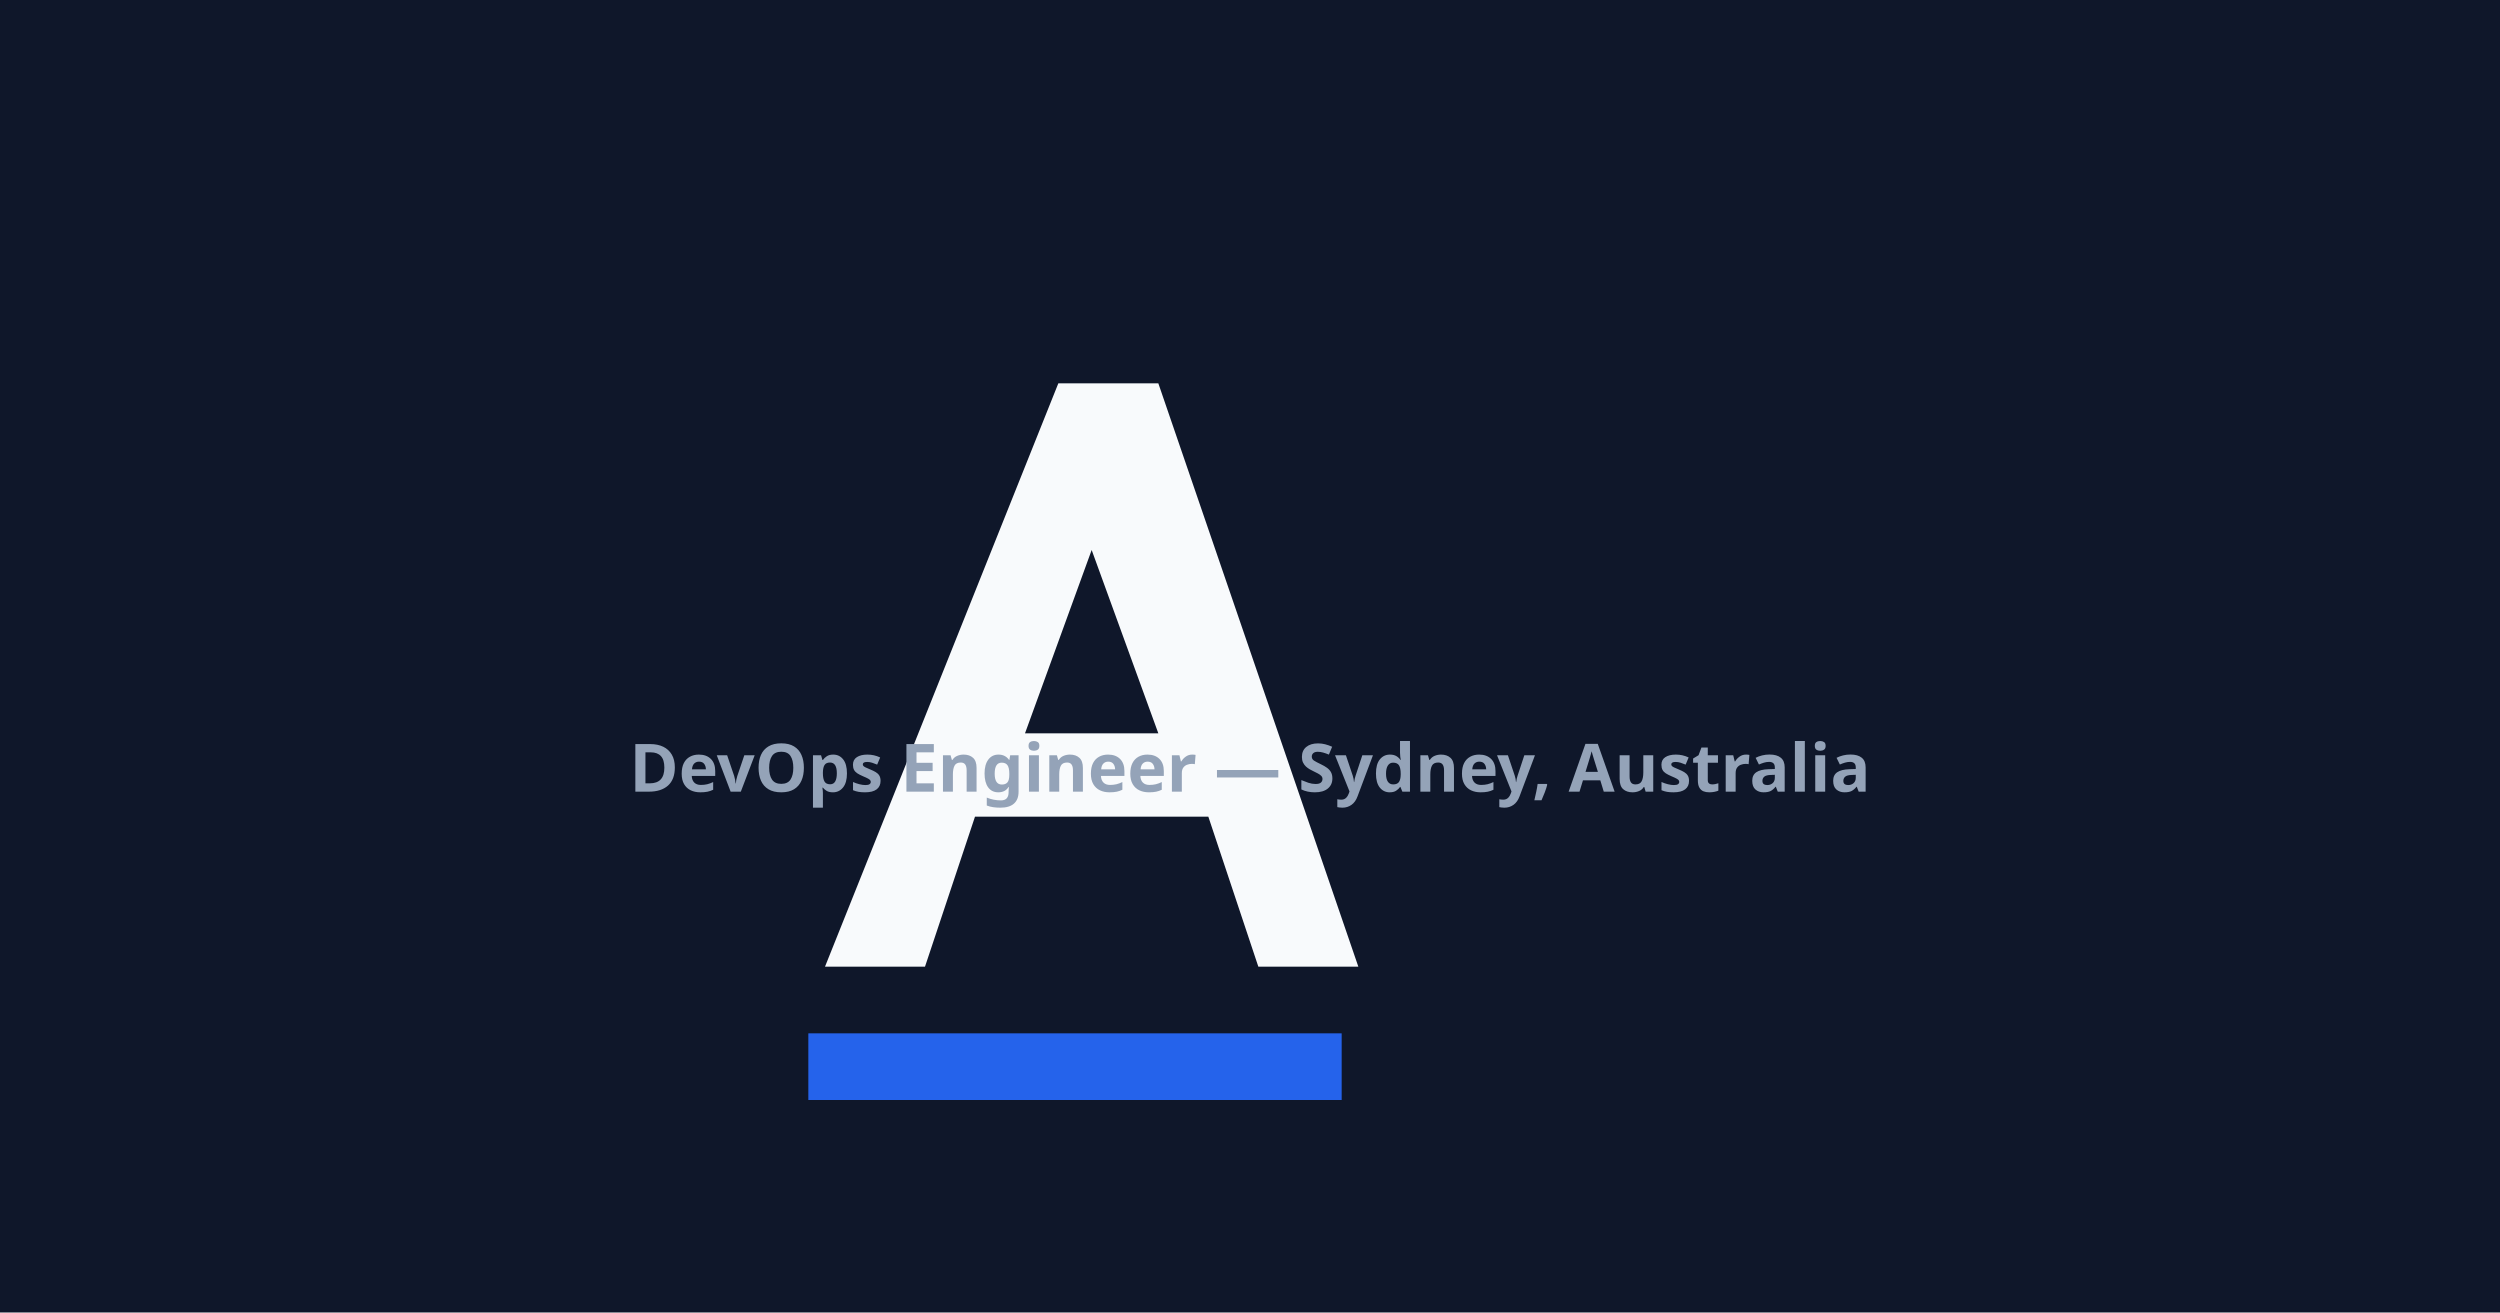
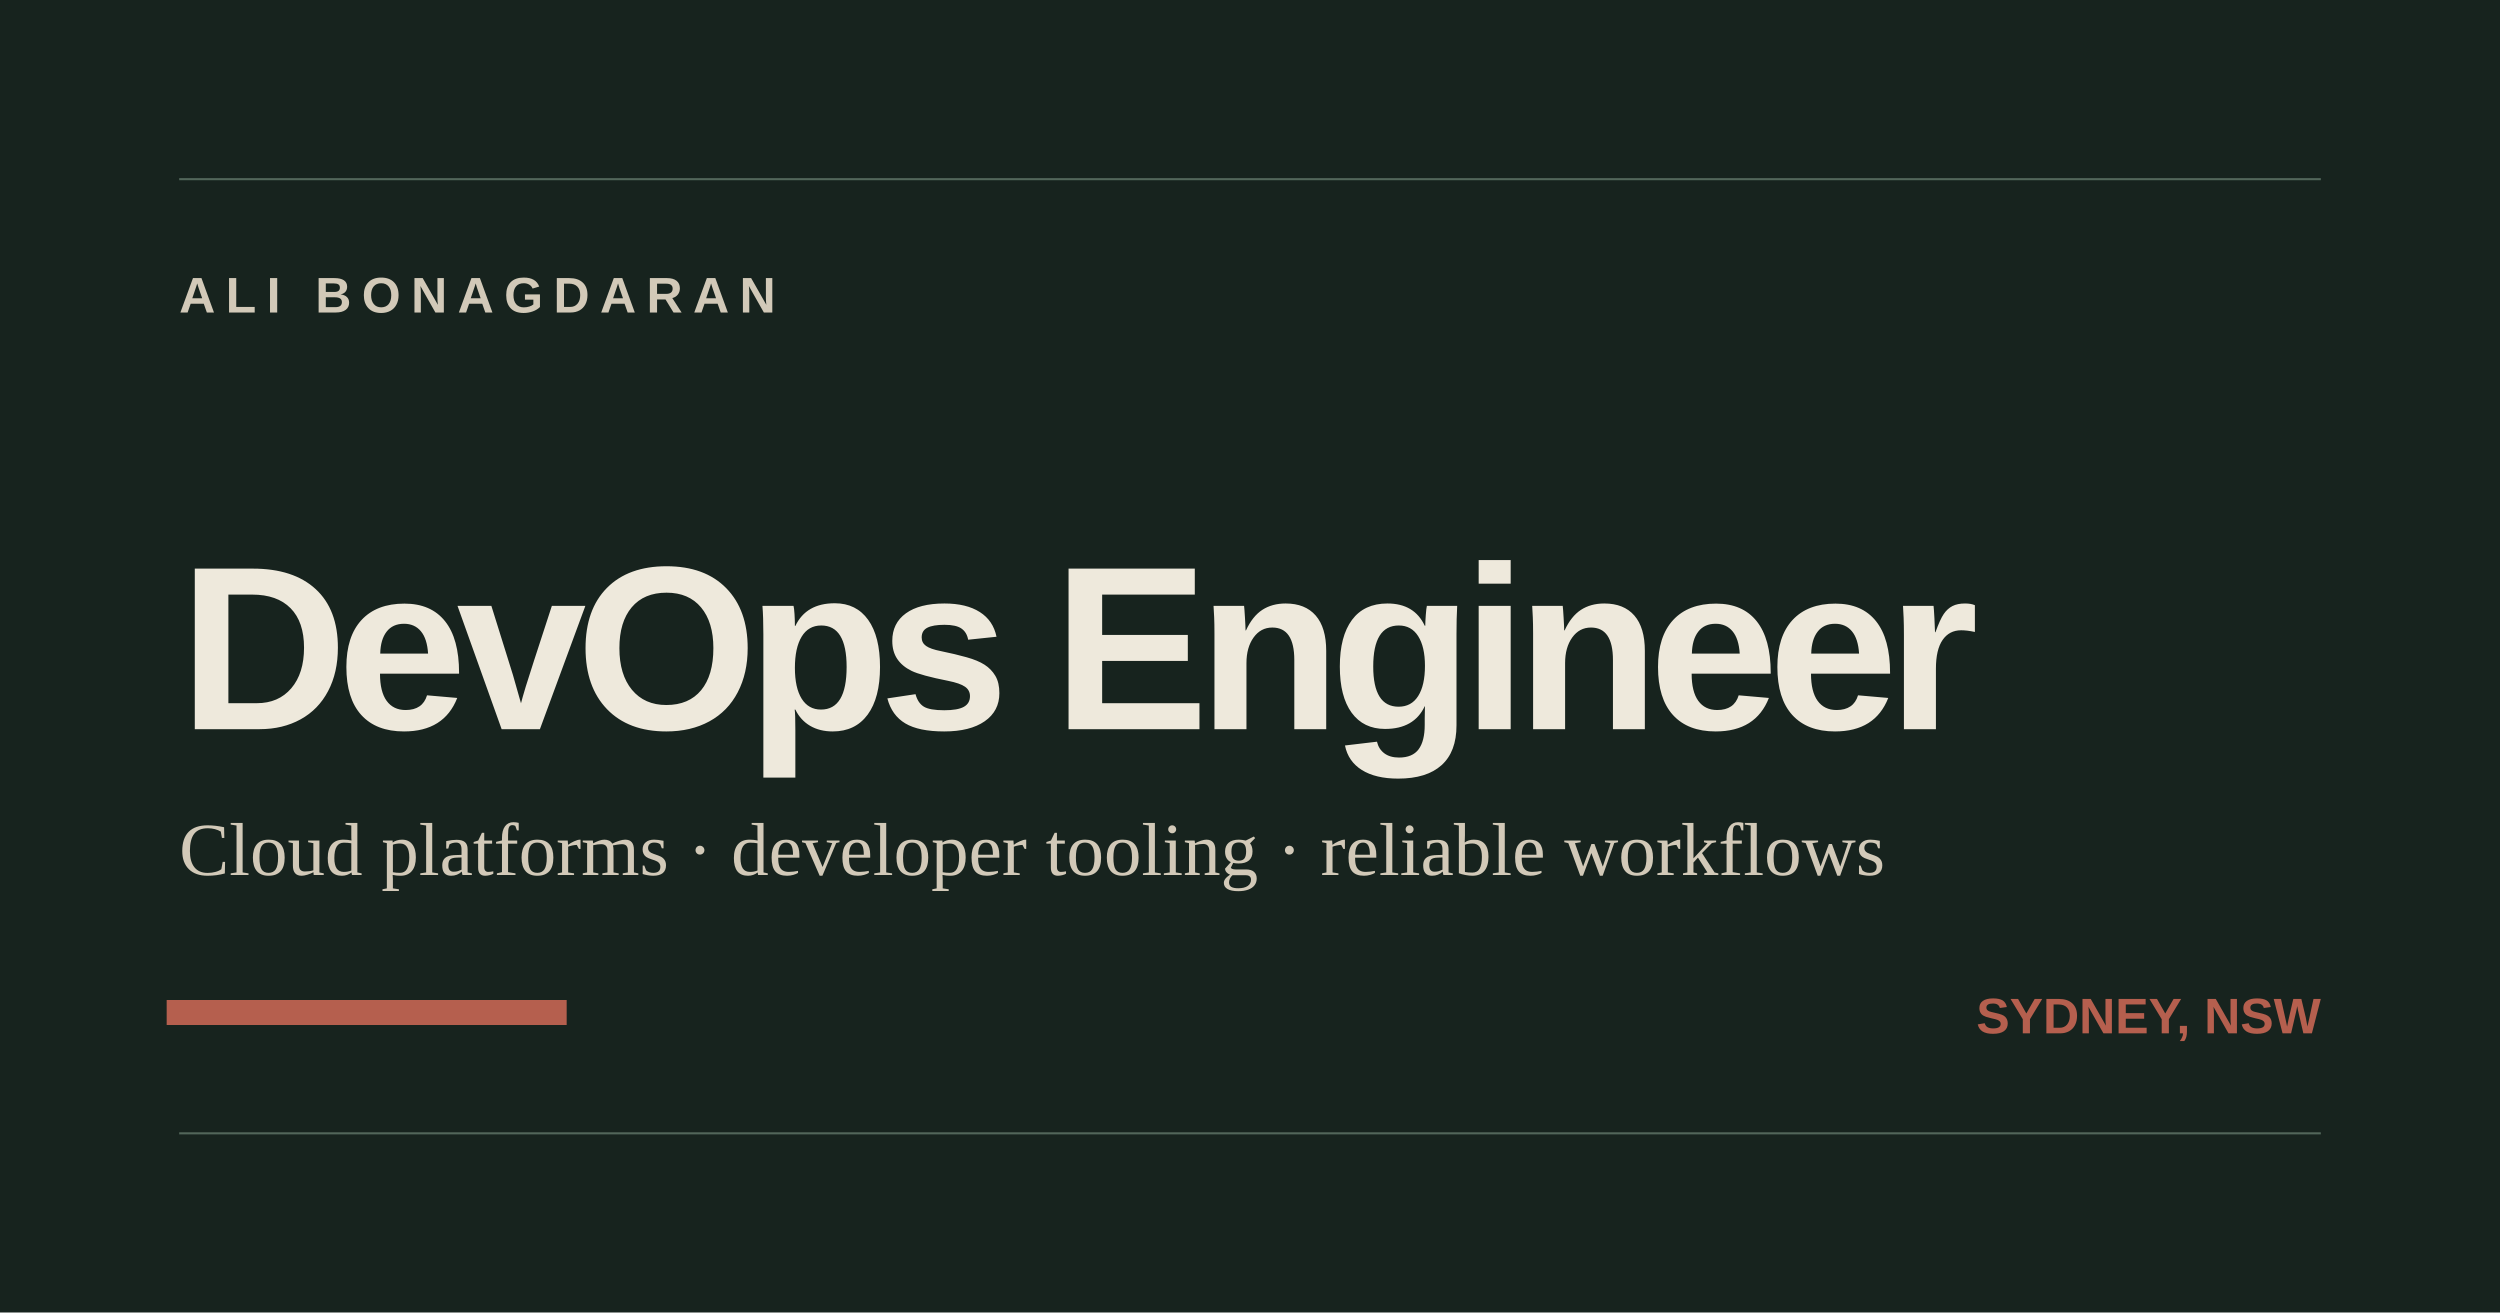
- <svg xmlns="http://www.w3.org/2000/svg" viewBox="0 0 1200 630" role="img" aria-label="Ali Bonagdaran — DevOps Engineer">
-   <rect width="1200" height="630" fill="#0f172a" />
-   <path d="M396 464 508 184h48l96 280h-48l-24-72H468l-24 72h-48Zm96-112h64l-32-88-32 88Z" fill="#f8fafc" />
-   <path d="M404 512h224" stroke="#2563eb" stroke-width="32" stroke-linecap="square" />
-   <text x="600" y="380" fill="#94a3b8" font-family="system-ui, sans-serif" font-size="32" font-weight="600" text-anchor="middle">DevOps Engineer — Sydney, Australia</text>
+ <svg xmlns="http://www.w3.org/2000/svg" viewBox="0 0 1200 630" role="img" aria-label="Ali Bonagdaran, DevOps Engineer">
+   <rect width="1200" height="630" fill="#17231e" />
+   <path d="M86 86h1028" stroke="#52665a" stroke-width="1" />
+   <path d="M86 544h1028" stroke="#52665a" stroke-width="1" />
+   <text x="86" y="150" fill="#d2c9b8" font-family="Schibsted Grotesk, Helvetica Neue, Arial, sans-serif" font-size="24" font-weight="600" letter-spacing="5">ALI BONAGDARAN</text>
+   <text x="86" y="350" fill="#eee9dc" font-family="Schibsted Grotesk, Helvetica Neue, Arial, sans-serif" font-size="112" font-weight="700" letter-spacing="-5">DevOps Engineer</text>
+   <text x="86" y="420" fill="#d2c9b8" font-family="Source Serif 4, Georgia, serif" font-size="36">Cloud platforms · developer tooling · reliable workflows</text>
+   <path d="M86 486h180" stroke="#b55f4e" stroke-width="12" stroke-linecap="square" />
+   <text x="1114" y="496" fill="#b55f4e" font-family="Schibsted Grotesk, Helvetica Neue, Arial, sans-serif" font-size="24" font-weight="600" text-anchor="end">SYDNEY, NSW</text>
</svg>
